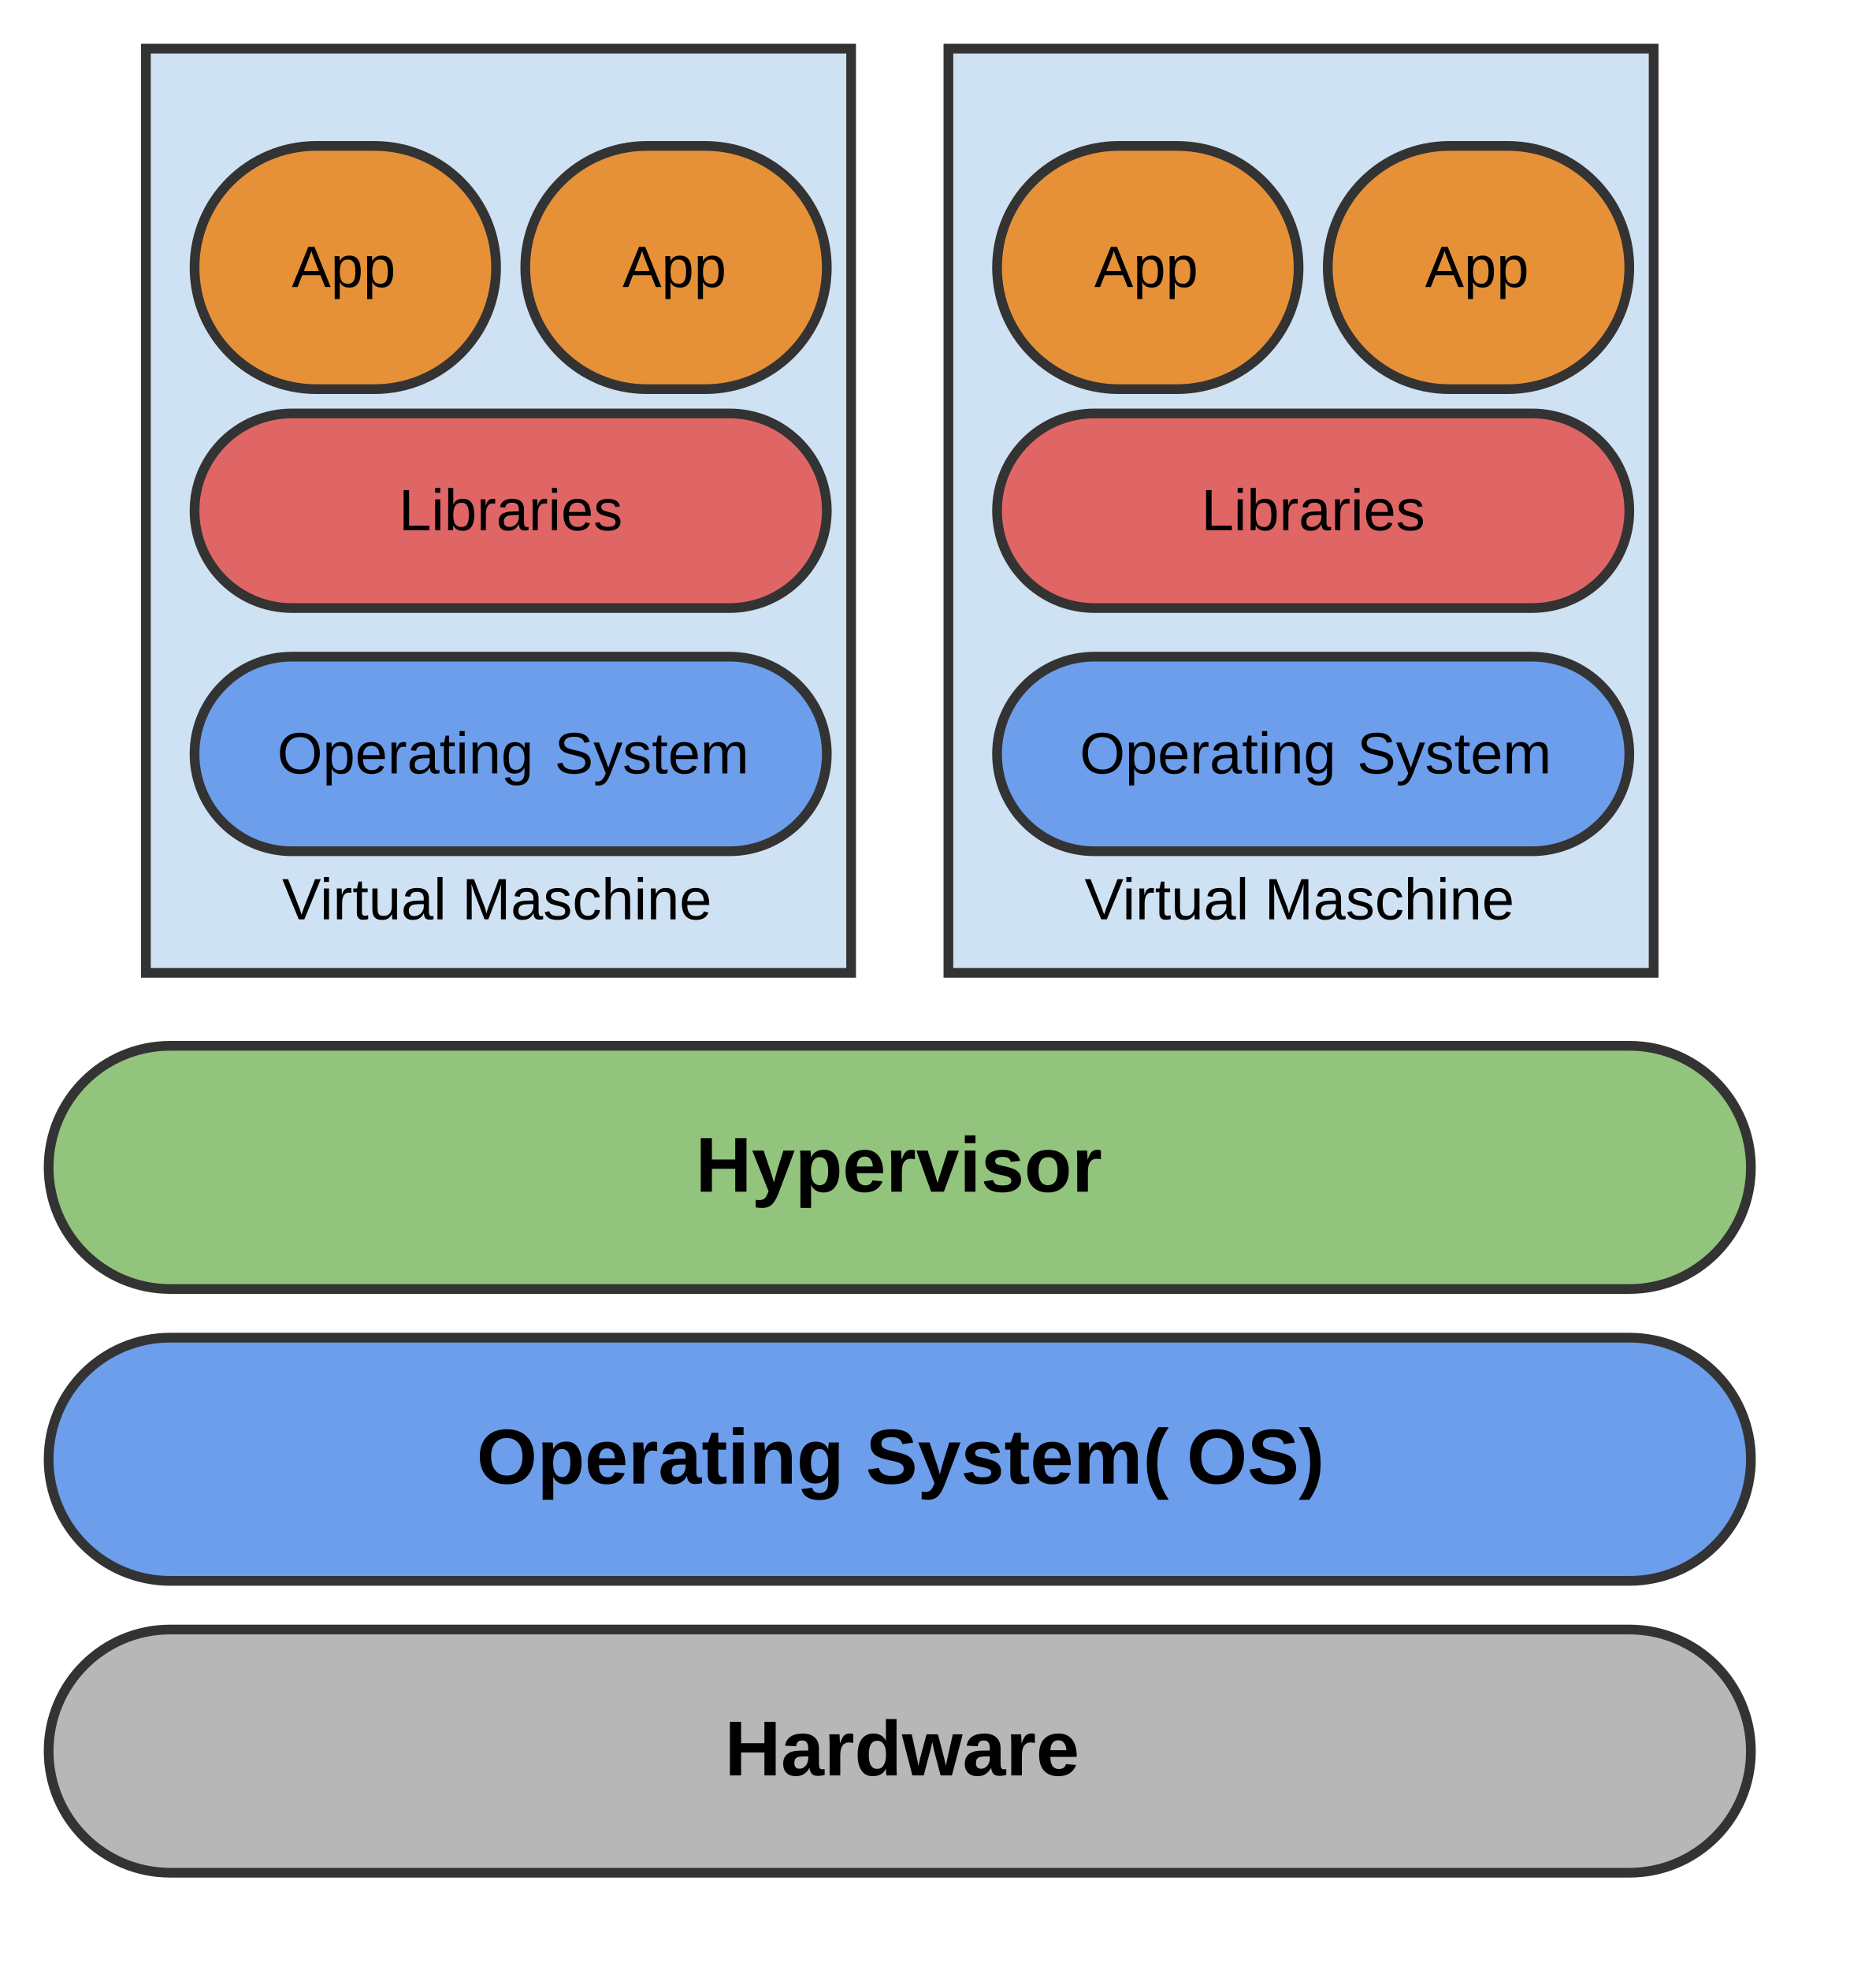
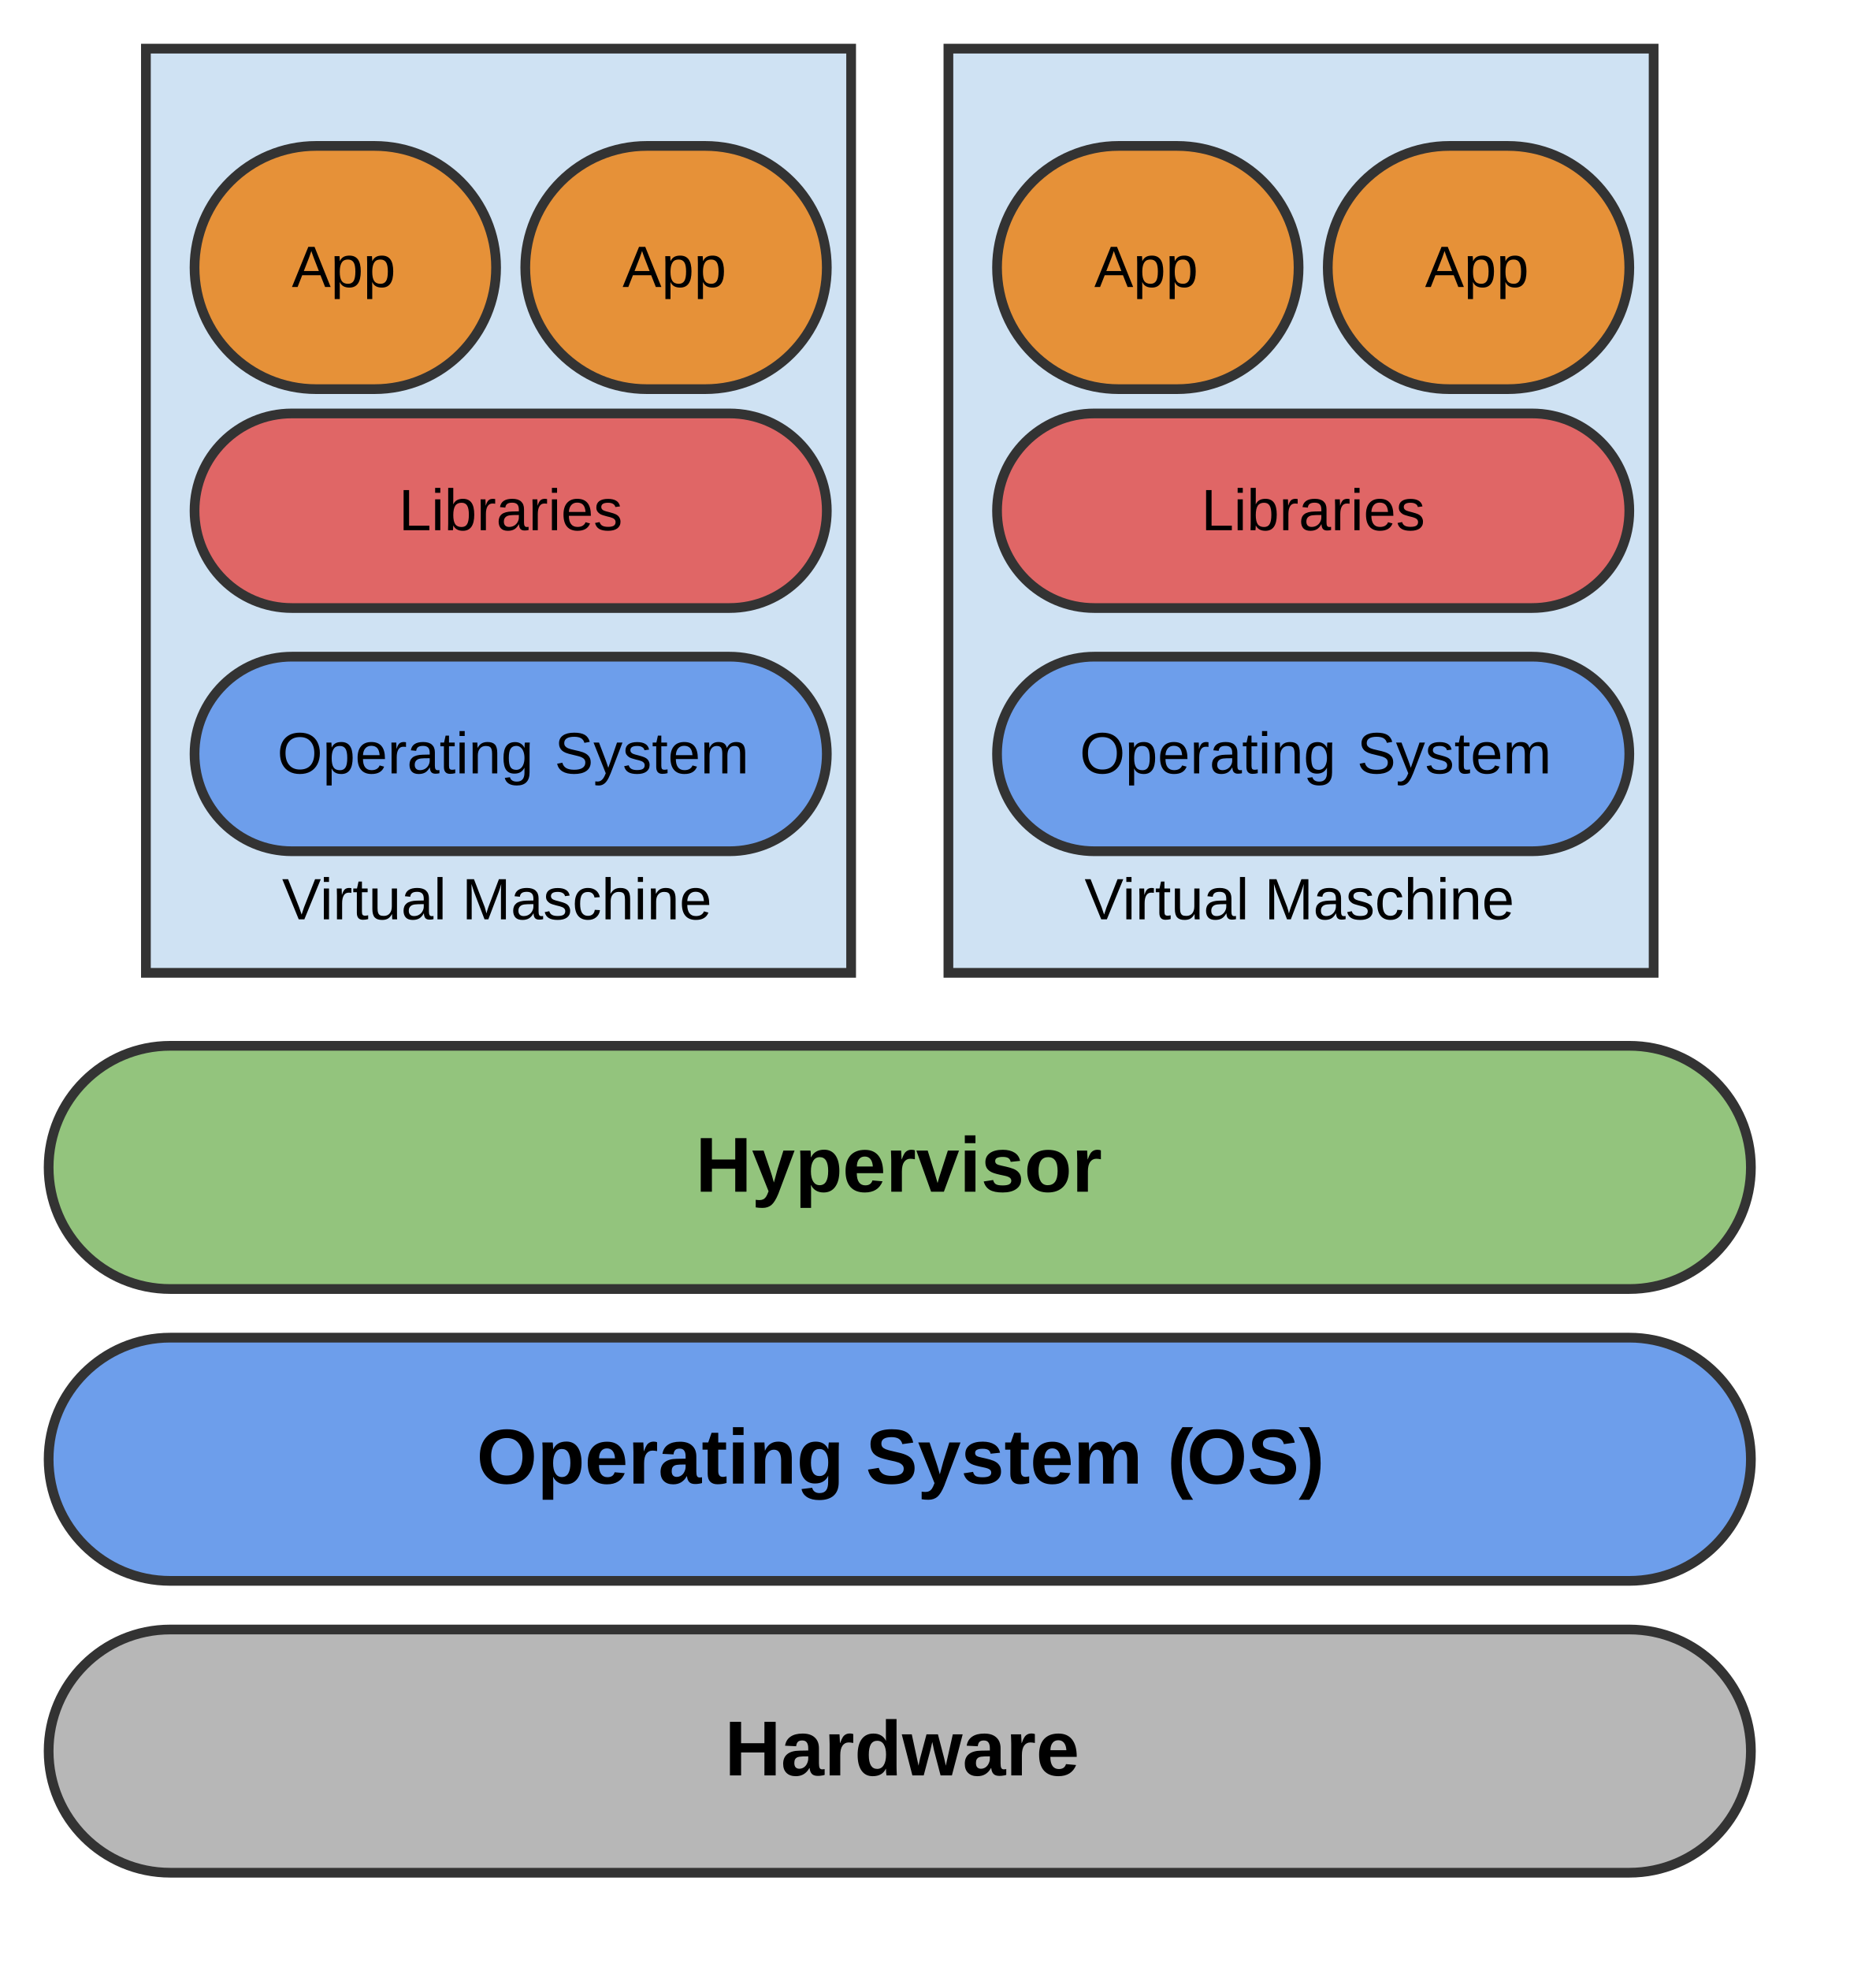
<svg xmlns="http://www.w3.org/2000/svg" xmlns:html="http://www.w3.org/1999/xhtml" width="385.667" height="405">
  <html:STYLE />
  <g>
    <g id="svg_4" transform="matrix(1,0,0,1,10,335) ">
      <g id="svg_5">
        <g id="svg_6" transform="translate(0,0) scale(3.5,0.5) ">
          <g id="svg_7">
            <g id="svg_8" transform="scale(0.2857143,2) ">
              <path id="svg_9" d="m25,0l300,0c13.807,0 25,11.193 25,25c0,13.807 -11.193,25 -25,25l-300,0c-13.807,0 -25,-11.193 -25,-25c0,-13.807 11.193,-25 25,-25z" fill="#b7b7b7" />
              <path id="svg_10" stroke-width="2" stroke-miterlimit="10" d="m25,0m0,0l300,0c13.807,0 25,11.193 25,25c0,13.807 -11.193,25 -25,25l-300,0c-13.807,0 -25,-11.193 -25,-25c0,-13.807 11.193,-25 25,-25z" stroke="#333333" fill="none" />
            </g>
          </g>
        </g>
      </g>
    </g>
    <g id="svg_11" transform="matrix(1,0,0,1,20,351) ">
      <g id="svg_12" transform="translate(-258,0) ">
        <g id="svg_13">
          <rect id="svg_14" fill-opacity="0" height="18" width="330" y="0" x="258" fill="rgb(0,0,0)" />
        </g>
      </g>
      <g id="svg_15" transform="translate(-258,0) ">
        <g id="svg_16">
          <rect id="svg_17" fill-opacity="0" height="18" width="330" y="0" x="258" fill="rgb(0,0,0)" />
        </g>
      </g>
      <g id="svg_18" transform="translate(-258,0) ">
        <g id="svg_19">
          <rect id="svg_20" fill-opacity="0" height="17" width="73" y="0" x="387" fill="rgb(0,0,0)" />
        </g>
      </g>
      <g id="svg_21" transform="translate(-258,0) ">
        <g id="svg_22">
          <rect id="svg_23" fill-opacity="0" height="17" width="73" y="0" x="387" fill="rgb(0,0,0)" />
        </g>
        <text id="svg_24" y="14" x="387" font-weight="bold" font-style="normal" font-size="16px" font-family="Arial" fill="rgb(0, 0, 0)">Hardware</text>
      </g>
    </g>
    <g id="svg_25" transform="matrix(1,0,0,1,10,215) ">
      <g id="svg_26">
        <g id="svg_27" transform="translate(0,0) scale(3.5,0.5) ">
          <g id="svg_28">
            <g id="svg_29" transform="scale(0.2857143,2) ">
              <path id="svg_30" d="m25,0l300,0c13.807,0 25,11.193 25,25c0,13.807 -11.193,25 -25,25l-300,0c-13.807,0 -25,-11.193 -25,-25c0,-13.807 11.193,-25 25,-25z" fill="#93c47d" />
              <path id="svg_31" stroke-width="2" stroke-miterlimit="10" d="m25,0m0,0l300,0c13.807,0 25,11.193 25,25c0,13.807 -11.193,25 -25,25l-300,0c-13.807,0 -25,-11.193 -25,-25c0,-13.807 11.193,-25 25,-25z" stroke="#333333" fill="none" />
            </g>
          </g>
        </g>
      </g>
    </g>
    <g id="svg_32" transform="matrix(1,0,0,1,20,231) ">
      <g id="svg_33" transform="translate(-246,0) ">
        <g id="svg_34">
          <rect id="svg_35" fill-opacity="0" height="18" width="330" y="0" x="246" fill="rgb(0,0,0)" />
        </g>
      </g>
      <g id="svg_36" transform="translate(-246,0) ">
        <g id="svg_37">
          <rect id="svg_38" fill-opacity="0" height="18" width="330" y="0" x="246" fill="rgb(0,0,0)" />
        </g>
      </g>
      <g id="svg_39" transform="translate(-246,0) ">
        <g id="svg_40">
          <rect id="svg_41" fill-opacity="0" height="17" width="84" y="0" x="369" fill="rgb(0,0,0)" />
        </g>
      </g>
      <g id="svg_42" transform="translate(-246,0) ">
        <g id="svg_43">
          <rect id="svg_44" fill-opacity="0" height="17" width="84" y="0" x="369" fill="rgb(0,0,0)" />
        </g>
        <text id="svg_45" y="14" x="369" font-weight="bold" font-style="normal" font-size="16px" font-family="Arial" fill="rgb(0, 0, 0)">Hypervisor</text>
      </g>
    </g>
    <g id="svg_46" transform="matrix(1,0,0,1,30,10) ">
      <g id="svg_47">
        <g id="svg_48" transform="translate(0,0) scale(1.45,1.9) ">
          <g id="svg_49">
            <path id="svg_50" d="m0,0l100,0q0,0 0,0l0,100q0,0 0,0l-100,0q0,0 0,0l0,-100q0,0 0,0z" fill="#cfe2f3" />
            <g id="svg_51" transform="scale(0.6896552,0.5263158) ">
              <path id="svg_52" d="m0,0l145,0q0,0 0,0l0,190q0,0 0,0l-145,0q0,0 0,0l0,-190q0,0 0,0z" fill="none" />
              <path id="svg_53" stroke-width="2" stroke-miterlimit="10" d="m0,0m0,0l145,0q0,0 0,0l0,190q0,0 0,0l-145,0q0,0 0,0l0,-190q0,0 0,0z" stroke="#333333" fill="none" />
            </g>
          </g>
        </g>
      </g>
    </g>
    <g id="svg_54" transform="matrix(1,0,0,1,41,178) ">
      <g id="svg_55" transform="translate(-81,0) ">
        <g id="svg_56">
          <rect id="svg_57" fill-opacity="0" height="14" width="124" y="0" x="81" fill="rgb(0,0,0)" />
        </g>
      </g>
      <g id="svg_58" transform="translate(-81,0) ">
        <g id="svg_59">
          <rect id="svg_60" fill-opacity="0" height="14" width="124" y="0" x="81" fill="rgb(0,0,0)" />
        </g>
      </g>
      <g id="svg_61" transform="translate(-81,0) ">
        <g id="svg_62">
          <rect id="svg_63" fill-opacity="0" height="14" width="47" y="0" x="98" fill="rgb(0,0,0)" />
        </g>
        <text id="svg_64" y="11" x="98" font-weight="normal" font-style="normal" font-size="12px" font-family="Arial" fill="rgb(0, 0, 0)">Virtual</text>
        <text id="svg_65" y="11" x="135" font-weight="normal" font-style="normal" font-size="12px" font-family="Arial" fill="rgb(0, 0, 0)">M</text>
      </g>
      <g id="svg_66" transform="translate(-81,0) ">
        <g id="svg_67">
          <rect id="svg_68" fill-opacity="0" height="14" width="43" y="0" x="145" fill="rgb(0,0,0)" />
        </g>
        <text id="svg_69" y="11" x="145" font-weight="normal" font-style="normal" font-size="12px" font-family="Arial" fill="rgb(0, 0, 0)">aschine</text>
      </g>
    </g>
    <g id="svg_70" transform="matrix(1,0,0,1,10,275) ">
      <g id="svg_71">
        <g id="svg_72" transform="translate(0,0) scale(3.5,0.5) ">
          <g id="svg_73">
            <g id="svg_74" transform="scale(0.2857143,2) ">
              <path id="svg_75" d="m25,0l300,0c13.807,0 25,11.193 25,25c0,13.807 -11.193,25 -25,25l-300,0c-13.807,0 -25,-11.193 -25,-25c0,-13.807 11.193,-25 25,-25z" fill="#6d9eeb" />
              <path id="svg_76" stroke-width="2" stroke-miterlimit="10" d="m25,0m0,0l300,0c13.807,0 25,11.193 25,25c0,13.807 -11.193,25 -25,25l-300,0c-13.807,0 -25,-11.193 -25,-25c0,-13.807 11.193,-25 25,-25z" stroke="#333333" fill="none" />
            </g>
          </g>
        </g>
      </g>
    </g>
    <g id="svg_77" transform="matrix(1,0,0,1,20,291) ">
      <g id="svg_78" transform="translate(-309,0) ">
        <g id="svg_79">
          <rect id="svg_80" fill-opacity="0" height="18" width="330" y="0" x="309" fill="rgb(0,0,0)" />
        </g>
      </g>
      <g id="svg_81" transform="translate(-309,0) ">
        <g id="svg_82">
          <rect id="svg_83" fill-opacity="0" height="18" width="330" y="0" x="309" fill="rgb(0,0,0)" />
        </g>
      </g>
      <g id="svg_84" transform="translate(-309,0) ">
        <g id="svg_85">
          <rect id="svg_86" fill-opacity="0" height="17" width="175" y="0" x="387" fill="rgb(0,0,0)" />
        </g>
      </g>
      <g id="svg_87" transform="translate(-309,0) ">
        <g id="svg_88">
          <rect id="svg_89" fill-opacity="0" height="17" width="75" y="0" x="387" fill="rgb(0,0,0)" />
        </g>
        <text id="svg_90" y="14" x="387" font-weight="bold" font-style="normal" font-size="16px" font-family="Arial" fill="rgb(0, 0, 0)">Operating</text>
      </g>
      <g id="svg_91" transform="translate(-309,0) ">
        <g id="svg_92">
          <rect id="svg_93" fill-opacity="0" height="17" width="100" y="0" x="462" fill="rgb(0,0,0)" />
        </g>
        <text id="svg_94" y="14" x="467" font-weight="bold" font-style="normal" font-size="16px" font-family="Arial" fill="rgb(0, 0, 0)">System</text>
-         <text id="svg_95" y="14" x="524" font-weight="bold" font-style="normal" font-size="16px" font-family="Arial" fill="rgb(0, 0, 0)">(</text>
+         <text id="svg_95" y="14" x="529" font-weight="bold" font-style="normal" font-size="16px" font-family="Arial" fill="rgb(0, 0, 0)">(</text>
        <text id="svg_96" y="14" x="533" font-weight="bold" font-style="normal" font-size="16px" font-family="Arial" fill="rgb(0, 0, 0)">OS</text>
        <text id="svg_97" y="14" x="556" font-weight="bold" font-style="normal" font-size="16px" font-family="Arial" fill="rgb(0, 0, 0)">)</text>
      </g>
    </g>
    <g id="svg_98" transform="matrix(1,0,0,1,40,135) ">
      <g id="svg_99">
        <g id="svg_100" transform="translate(0,0) scale(1.3,0.4) ">
          <g id="svg_101">
            <g id="svg_102" transform="scale(0.7692308,2.5) ">
              <path id="svg_103" d="m20,0l90,0c11.046,0 20,8.954 20,20c0,11.046 -8.954,20 -20,20l-90,0c-11.046,0 -20,-8.954 -20,-20c0,-11.046 8.954,-20 20,-20z" fill="#6d9eeb" />
              <path id="svg_104" stroke-width="2" stroke-miterlimit="10" d="m20,0m0,0l90,0c11.046,0 20,8.954 20,20c0,11.046 -8.954,20 -20,20l-90,0c-11.046,0 -20,-8.954 -20,-20c0,-11.046 8.954,-20 20,-20z" stroke="#333333" fill="none" />
            </g>
          </g>
        </g>
      </g>
    </g>
    <g id="svg_105" transform="matrix(1,0,0,1,49,148) ">
      <g id="svg_106" transform="translate(-8,0) ">
        <g id="svg_107">
          <rect id="svg_108" fill-opacity="0" height="14" width="113" y="0" x="8" fill="rgb(0,0,0)" />
        </g>
      </g>
      <g id="svg_109" transform="translate(-8,0) ">
        <g id="svg_110">
          <rect id="svg_111" fill-opacity="0" height="14" width="113" y="0" x="8" fill="rgb(0,0,0)" />
        </g>
      </g>
      <g id="svg_112" transform="translate(-8,0) ">
        <g id="svg_113">
          <rect id="svg_114" fill-opacity="0" height="14" width="97" y="0" x="16" fill="rgb(0,0,0)" />
        </g>
        <text id="svg_115" y="11" x="16" font-weight="normal" font-style="normal" font-size="12px" font-family="Arial" fill="rgb(0, 0, 0)">Operating</text>
        <text id="svg_116" y="11" x="73" font-weight="normal" font-style="normal" font-size="12px" font-family="Arial" fill="rgb(0, 0, 0)">System</text>
      </g>
    </g>
    <g id="svg_117" transform="matrix(1,0,0,1,40,85) ">
      <g id="svg_118">
        <g id="svg_119" transform="translate(0,0) scale(1.3,0.4) ">
          <g id="svg_120">
            <g id="svg_121" transform="scale(0.7692308,2.5) ">
              <path id="svg_122" d="m20,0l90,0c11.046,0 20,8.954 20,20c0,11.046 -8.954,20 -20,20l-90,0c-11.046,0 -20,-8.954 -20,-20c0,-11.046 8.954,-20 20,-20z" fill="#e06666" />
              <path id="svg_123" stroke-width="2" stroke-miterlimit="10" d="m20,0m0,0l90,0c11.046,0 20,8.954 20,20c0,11.046 -8.954,20 -20,20l-90,0c-11.046,0 -20,-8.954 -20,-20c0,-11.046 8.954,-20 20,-20z" stroke="#333333" fill="none" />
            </g>
          </g>
        </g>
      </g>
    </g>
    <g id="svg_124" transform="matrix(1,0,0,1,49,98) ">
      <g id="svg_125" transform="translate(-66,0) ">
        <g id="svg_126">
          <rect id="svg_127" fill-opacity="0" height="14" width="113" y="0" x="66" fill="rgb(0,0,0)" />
        </g>
      </g>
      <g id="svg_128" transform="translate(-66,0) ">
        <g id="svg_129">
          <rect id="svg_130" fill-opacity="0" height="14" width="113" y="0" x="66" fill="rgb(0,0,0)" />
        </g>
      </g>
      <g id="svg_131" transform="translate(-66,0) ">
        <g id="svg_132">
          <rect id="svg_133" fill-opacity="0" height="14" width="48" y="0" x="99" fill="rgb(0,0,0)" />
        </g>
      </g>
      <g id="svg_134" transform="translate(-66,0) ">
        <g id="svg_135">
          <rect id="svg_136" fill-opacity="0" height="14" width="48" y="0" x="99" fill="rgb(0,0,0)" />
        </g>
        <text id="svg_137" y="11" x="99" font-weight="normal" font-style="normal" font-size="12px" font-family="Arial" fill="rgb(0, 0, 0)">Libraries</text>
      </g>
    </g>
    <g id="svg_138" transform="matrix(1,0,0,1,40,30) ">
      <g id="svg_139">
        <g id="svg_140" transform="translate(0,0) scale(0.62,0.5) ">
          <g id="svg_141">
            <g id="svg_142" transform="scale(1.612903,2) ">
              <path id="svg_143" d="m25,0l12,0c13.807,0 25,11.193 25,25c0,13.807 -11.193,25 -25,25l-12,0c-13.807,0 -25,-11.193 -25,-25c0,-13.807 11.193,-25 25,-25z" fill="#e69138" />
              <path id="svg_144" stroke-width="2" stroke-miterlimit="10" d="m25,0m0,0l12,0c13.807,0 25,11.193 25,25c0,13.807 -11.193,25 -25,25l-12,0c-13.807,0 -25,-11.193 -25,-25c0,-13.807 11.193,-25 25,-25z" stroke="#333333" fill="none" />
            </g>
          </g>
        </g>
      </g>
    </g>
    <g id="svg_145" transform="matrix(1,0,0,1,48,48) ">
      <g id="svg_146" transform="translate(-24,0) ">
        <g id="svg_147">
          <rect id="svg_148" fill-opacity="0" height="14" width="46" y="0" x="24" fill="rgb(0,0,0)" />
        </g>
      </g>
      <g id="svg_149" transform="translate(-24,0) ">
        <g id="svg_150">
          <rect id="svg_151" fill-opacity="0" height="14" width="46" y="0" x="24" fill="rgb(0,0,0)" />
        </g>
      </g>
      <g id="svg_152" transform="translate(-24,0) ">
        <g id="svg_153">
          <rect id="svg_154" fill-opacity="0" height="14" width="22" y="0" x="36" fill="rgb(0,0,0)" />
        </g>
      </g>
      <g id="svg_155" transform="translate(-24,0) ">
        <g id="svg_156">
          <rect id="svg_157" fill-opacity="0" height="14" width="22" y="0" x="36" fill="rgb(0,0,0)" />
        </g>
        <text id="svg_158" y="11" x="36" font-weight="normal" font-style="normal" font-size="12px" font-family="Arial" fill="rgb(0, 0, 0)">App</text>
      </g>
    </g>
    <g id="svg_159" transform="matrix(1,0,0,1,108,30) ">
      <g id="svg_160">
        <g id="svg_161" transform="translate(0,0) scale(0.62,0.5) ">
          <g id="svg_162">
            <g id="svg_163" transform="scale(1.612903,2) ">
              <path id="svg_164" d="m25,0l12,0c13.807,0 25,11.193 25,25c0,13.807 -11.193,25 -25,25l-12,0c-13.807,0 -25,-11.193 -25,-25c0,-13.807 11.193,-25 25,-25z" fill="#e69138" />
              <path id="svg_165" stroke-width="2" stroke-miterlimit="10" d="m25,0m0,0l12,0c13.807,0 25,11.193 25,25c0,13.807 -11.193,25 -25,25l-12,0c-13.807,0 -25,-11.193 -25,-25c0,-13.807 11.193,-25 25,-25z" stroke="#333333" fill="none" />
            </g>
          </g>
        </g>
      </g>
    </g>
    <g id="svg_166" transform="matrix(1,0,0,1,116,48) ">
      <g id="svg_167" transform="translate(-24,0) ">
        <g id="svg_168">
          <rect id="svg_169" fill-opacity="0" height="14" width="46" y="0" x="24" fill="rgb(0,0,0)" />
        </g>
      </g>
      <g id="svg_170" transform="translate(-24,0) ">
        <g id="svg_171">
          <rect id="svg_172" fill-opacity="0" height="14" width="46" y="0" x="24" fill="rgb(0,0,0)" />
        </g>
      </g>
      <g id="svg_173" transform="translate(-24,0) ">
        <g id="svg_174">
          <rect id="svg_175" fill-opacity="0" height="14" width="22" y="0" x="36" fill="rgb(0,0,0)" />
        </g>
      </g>
      <g id="svg_176" transform="translate(-24,0) ">
        <g id="svg_177">
          <rect id="svg_178" fill-opacity="0" height="14" width="22" y="0" x="36" fill="rgb(0,0,0)" />
        </g>
        <text id="svg_179" y="11" x="36" font-weight="normal" font-style="normal" font-size="12px" font-family="Arial" fill="rgb(0, 0, 0)">App</text>
      </g>
    </g>
    <g id="svg_180" transform="matrix(1,0,0,1,195,10) ">
      <g id="svg_181">
        <g id="svg_182" transform="translate(0,0) scale(1.45,1.9) ">
          <g id="svg_183">
            <path id="svg_184" d="m0,0l100,0q0,0 0,0l0,100q0,0 0,0l-100,0q0,0 0,0l0,-100q0,0 0,0z" fill="#cfe2f3" />
            <g id="svg_185" transform="scale(0.6896552,0.5263158) ">
              <path id="svg_186" d="m0,0l145,0q0,0 0,0l0,190q0,0 0,0l-145,0q0,0 0,0l0,-190q0,0 0,0z" fill="none" />
              <path id="svg_187" stroke-width="2" stroke-miterlimit="10" d="m0,0m0,0l145,0q0,0 0,0l0,190q0,0 0,0l-145,0q0,0 0,0l0,-190q0,0 0,0z" stroke="#333333" fill="none" />
            </g>
          </g>
        </g>
      </g>
    </g>
    <g id="svg_188" transform="matrix(1,0,0,1,206,178) ">
      <g id="svg_189" transform="translate(-81,0) ">
        <g id="svg_190">
          <rect id="svg_191" fill-opacity="0" height="14" width="124" y="0" x="81" fill="rgb(0,0,0)" />
        </g>
      </g>
      <g id="svg_192" transform="translate(-81,0) ">
        <g id="svg_193">
          <rect id="svg_194" fill-opacity="0" height="14" width="124" y="0" x="81" fill="rgb(0,0,0)" />
        </g>
      </g>
      <g id="svg_195" transform="translate(-81,0) ">
        <g id="svg_196">
          <rect id="svg_197" fill-opacity="0" height="14" width="47" y="0" x="98" fill="rgb(0,0,0)" />
        </g>
        <text id="svg_198" y="11" x="98" font-weight="normal" font-style="normal" font-size="12px" font-family="Arial" fill="rgb(0, 0, 0)">Virtual</text>
        <text id="svg_199" y="11" x="135" font-weight="normal" font-style="normal" font-size="12px" font-family="Arial" fill="rgb(0, 0, 0)">M</text>
      </g>
      <g id="svg_200" transform="translate(-81,0) ">
        <g id="svg_201">
          <rect id="svg_202" fill-opacity="0" height="14" width="43" y="0" x="145" fill="rgb(0,0,0)" />
        </g>
        <text id="svg_203" y="11" x="145" font-weight="normal" font-style="normal" font-size="12px" font-family="Arial" fill="rgb(0, 0, 0)">aschine</text>
      </g>
    </g>
    <g id="svg_204" transform="matrix(1,0,0,1,205,135) ">
      <g id="svg_205">
        <g id="svg_206" transform="translate(0,0) scale(1.3,0.4) ">
          <g id="svg_207">
            <g id="svg_208" transform="scale(0.7692308,2.5) ">
              <path id="svg_209" d="m20,0l90,0c11.046,0 20,8.954 20,20c0,11.046 -8.954,20 -20,20l-90,0c-11.046,0 -20,-8.954 -20,-20c0,-11.046 8.954,-20 20,-20z" fill="#6d9eeb" />
              <path id="svg_210" stroke-width="2" stroke-miterlimit="10" d="m20,0m0,0l90,0c11.046,0 20,8.954 20,20c0,11.046 -8.954,20 -20,20l-90,0c-11.046,0 -20,-8.954 -20,-20c0,-11.046 8.954,-20 20,-20z" stroke="#333333" fill="none" />
            </g>
          </g>
        </g>
      </g>
    </g>
    <g id="svg_211" transform="matrix(1,0,0,1,214,148) ">
      <g id="svg_212" transform="translate(-8,0) ">
        <g id="svg_213">
          <rect id="svg_214" fill-opacity="0" height="14" width="113" y="0" x="8" fill="rgb(0,0,0)" />
        </g>
      </g>
      <g id="svg_215" transform="translate(-8,0) ">
        <g id="svg_216">
          <rect id="svg_217" fill-opacity="0" height="14" width="113" y="0" x="8" fill="rgb(0,0,0)" />
        </g>
      </g>
      <g id="svg_218" transform="translate(-8,0) ">
        <g id="svg_219">
          <rect id="svg_220" fill-opacity="0" height="14" width="97" y="0" x="16" fill="rgb(0,0,0)" />
        </g>
        <text id="svg_221" y="11" x="16" font-weight="normal" font-style="normal" font-size="12px" font-family="Arial" fill="rgb(0, 0, 0)">Operating</text>
        <text id="svg_222" y="11" x="73" font-weight="normal" font-style="normal" font-size="12px" font-family="Arial" fill="rgb(0, 0, 0)">System</text>
      </g>
    </g>
    <g id="svg_223" transform="matrix(1,0,0,1,205,85) ">
      <g id="svg_224">
        <g id="svg_225" transform="translate(0,0) scale(1.3,0.4) ">
          <g id="svg_226">
            <g id="svg_227" transform="scale(0.7692308,2.5) ">
              <path id="svg_228" d="m20,0l90,0c11.046,0 20,8.954 20,20c0,11.046 -8.954,20 -20,20l-90,0c-11.046,0 -20,-8.954 -20,-20c0,-11.046 8.954,-20 20,-20z" fill="#e06666" />
              <path id="svg_229" stroke-width="2" stroke-miterlimit="10" d="m20,0m0,0l90,0c11.046,0 20,8.954 20,20c0,11.046 -8.954,20 -20,20l-90,0c-11.046,0 -20,-8.954 -20,-20c0,-11.046 8.954,-20 20,-20z" stroke="#333333" fill="none" />
            </g>
          </g>
        </g>
      </g>
    </g>
    <g id="svg_230" transform="matrix(1,0,0,1,214,98) ">
      <g id="svg_231" transform="translate(-66,0) ">
        <g id="svg_232">
          <rect id="svg_233" fill-opacity="0" height="14" width="113" y="0" x="66" fill="rgb(0,0,0)" />
        </g>
      </g>
      <g id="svg_234" transform="translate(-66,0) ">
        <g id="svg_235">
          <rect id="svg_236" fill-opacity="0" height="14" width="113" y="0" x="66" fill="rgb(0,0,0)" />
        </g>
      </g>
      <g id="svg_237" transform="translate(-66,0) ">
        <g id="svg_238">
          <rect id="svg_239" fill-opacity="0" height="14" width="48" y="0" x="99" fill="rgb(0,0,0)" />
        </g>
      </g>
      <g id="svg_240" transform="translate(-66,0) ">
        <g id="svg_241">
          <rect id="svg_242" fill-opacity="0" height="14" width="48" y="0" x="99" fill="rgb(0,0,0)" />
        </g>
        <text id="svg_243" y="11" x="99" font-weight="normal" font-style="normal" font-size="12px" font-family="Arial" fill="rgb(0, 0, 0)">Libraries</text>
      </g>
    </g>
    <g id="svg_244" transform="matrix(1,0,0,1,205,30) ">
      <g id="svg_245">
        <g id="svg_246" transform="translate(0,0) scale(0.62,0.5) ">
          <g id="svg_247">
            <g id="svg_248" transform="scale(1.612903,2) ">
              <path id="svg_249" d="m25,0l12,0c13.807,0 25,11.193 25,25c0,13.807 -11.193,25 -25,25l-12,0c-13.807,0 -25,-11.193 -25,-25c0,-13.807 11.193,-25 25,-25z" fill="#e69138" />
              <path id="svg_250" stroke-width="2" stroke-miterlimit="10" d="m25,0m0,0l12,0c13.807,0 25,11.193 25,25c0,13.807 -11.193,25 -25,25l-12,0c-13.807,0 -25,-11.193 -25,-25c0,-13.807 11.193,-25 25,-25z" stroke="#333333" fill="none" />
            </g>
          </g>
        </g>
      </g>
    </g>
    <g id="svg_251" transform="matrix(1,0,0,1,213,48) ">
      <g id="svg_252" transform="translate(-24,0) ">
        <g id="svg_253">
          <rect id="svg_254" fill-opacity="0" height="14" width="46" y="0" x="24" fill="rgb(0,0,0)" />
        </g>
      </g>
      <g id="svg_255" transform="translate(-24,0) ">
        <g id="svg_256">
          <rect id="svg_257" fill-opacity="0" height="14" width="46" y="0" x="24" fill="rgb(0,0,0)" />
        </g>
      </g>
      <g id="svg_258" transform="translate(-24,0) ">
        <g id="svg_259">
          <rect id="svg_260" fill-opacity="0" height="14" width="22" y="0" x="36" fill="rgb(0,0,0)" />
        </g>
      </g>
      <g id="svg_261" transform="translate(-24,0) ">
        <g id="svg_262">
          <rect id="svg_263" fill-opacity="0" height="14" width="22" y="0" x="36" fill="rgb(0,0,0)" />
        </g>
        <text id="svg_264" y="11" x="36" font-weight="normal" font-style="normal" font-size="12px" font-family="Arial" fill="rgb(0, 0, 0)">App</text>
      </g>
    </g>
    <g id="svg_265" transform="matrix(1,0,0,1,273,30) ">
      <g id="svg_266">
        <g id="svg_267" transform="translate(0,0) scale(0.62,0.5) ">
          <g id="svg_268">
            <g id="svg_269" transform="scale(1.612903,2) ">
              <path id="svg_270" d="m25,0l12,0c13.807,0 25,11.193 25,25c0,13.807 -11.193,25 -25,25l-12,0c-13.807,0 -25,-11.193 -25,-25c0,-13.807 11.193,-25 25,-25z" fill="#e69138" />
              <path id="svg_271" stroke-width="2" stroke-miterlimit="10" d="m25,0m0,0l12,0c13.807,0 25,11.193 25,25c0,13.807 -11.193,25 -25,25l-12,0c-13.807,0 -25,-11.193 -25,-25c0,-13.807 11.193,-25 25,-25z" stroke="#333333" fill="none" />
            </g>
          </g>
        </g>
      </g>
    </g>
    <g id="svg_272" transform="matrix(1,0,0,1,281,48) ">
      <g id="svg_273" transform="translate(-24,0) ">
        <g id="svg_274">
          <rect id="svg_275" fill-opacity="0" height="14" width="46" y="0" x="24" fill="rgb(0,0,0)" />
        </g>
      </g>
      <g id="svg_276" transform="translate(-24,0) ">
        <g id="svg_277">
          <rect id="svg_278" fill-opacity="0" height="14" width="46" y="0" x="24" fill="rgb(0,0,0)" />
        </g>
      </g>
      <g id="svg_279" transform="translate(-24,0) ">
        <g id="svg_280">
          <rect id="svg_281" fill-opacity="0" height="14" width="22" y="0" x="36" fill="rgb(0,0,0)" />
        </g>
      </g>
      <g id="svg_282" transform="translate(-24,0) ">
        <g id="svg_283">
          <rect id="svg_284" fill-opacity="0" height="14" width="22" y="0" x="36" fill="rgb(0,0,0)" />
        </g>
        <text id="svg_285" y="11" x="36" font-weight="normal" font-style="normal" font-size="12px" font-family="Arial" fill="rgb(0, 0, 0)">App</text>
      </g>
    </g>
  </g>
</svg>
